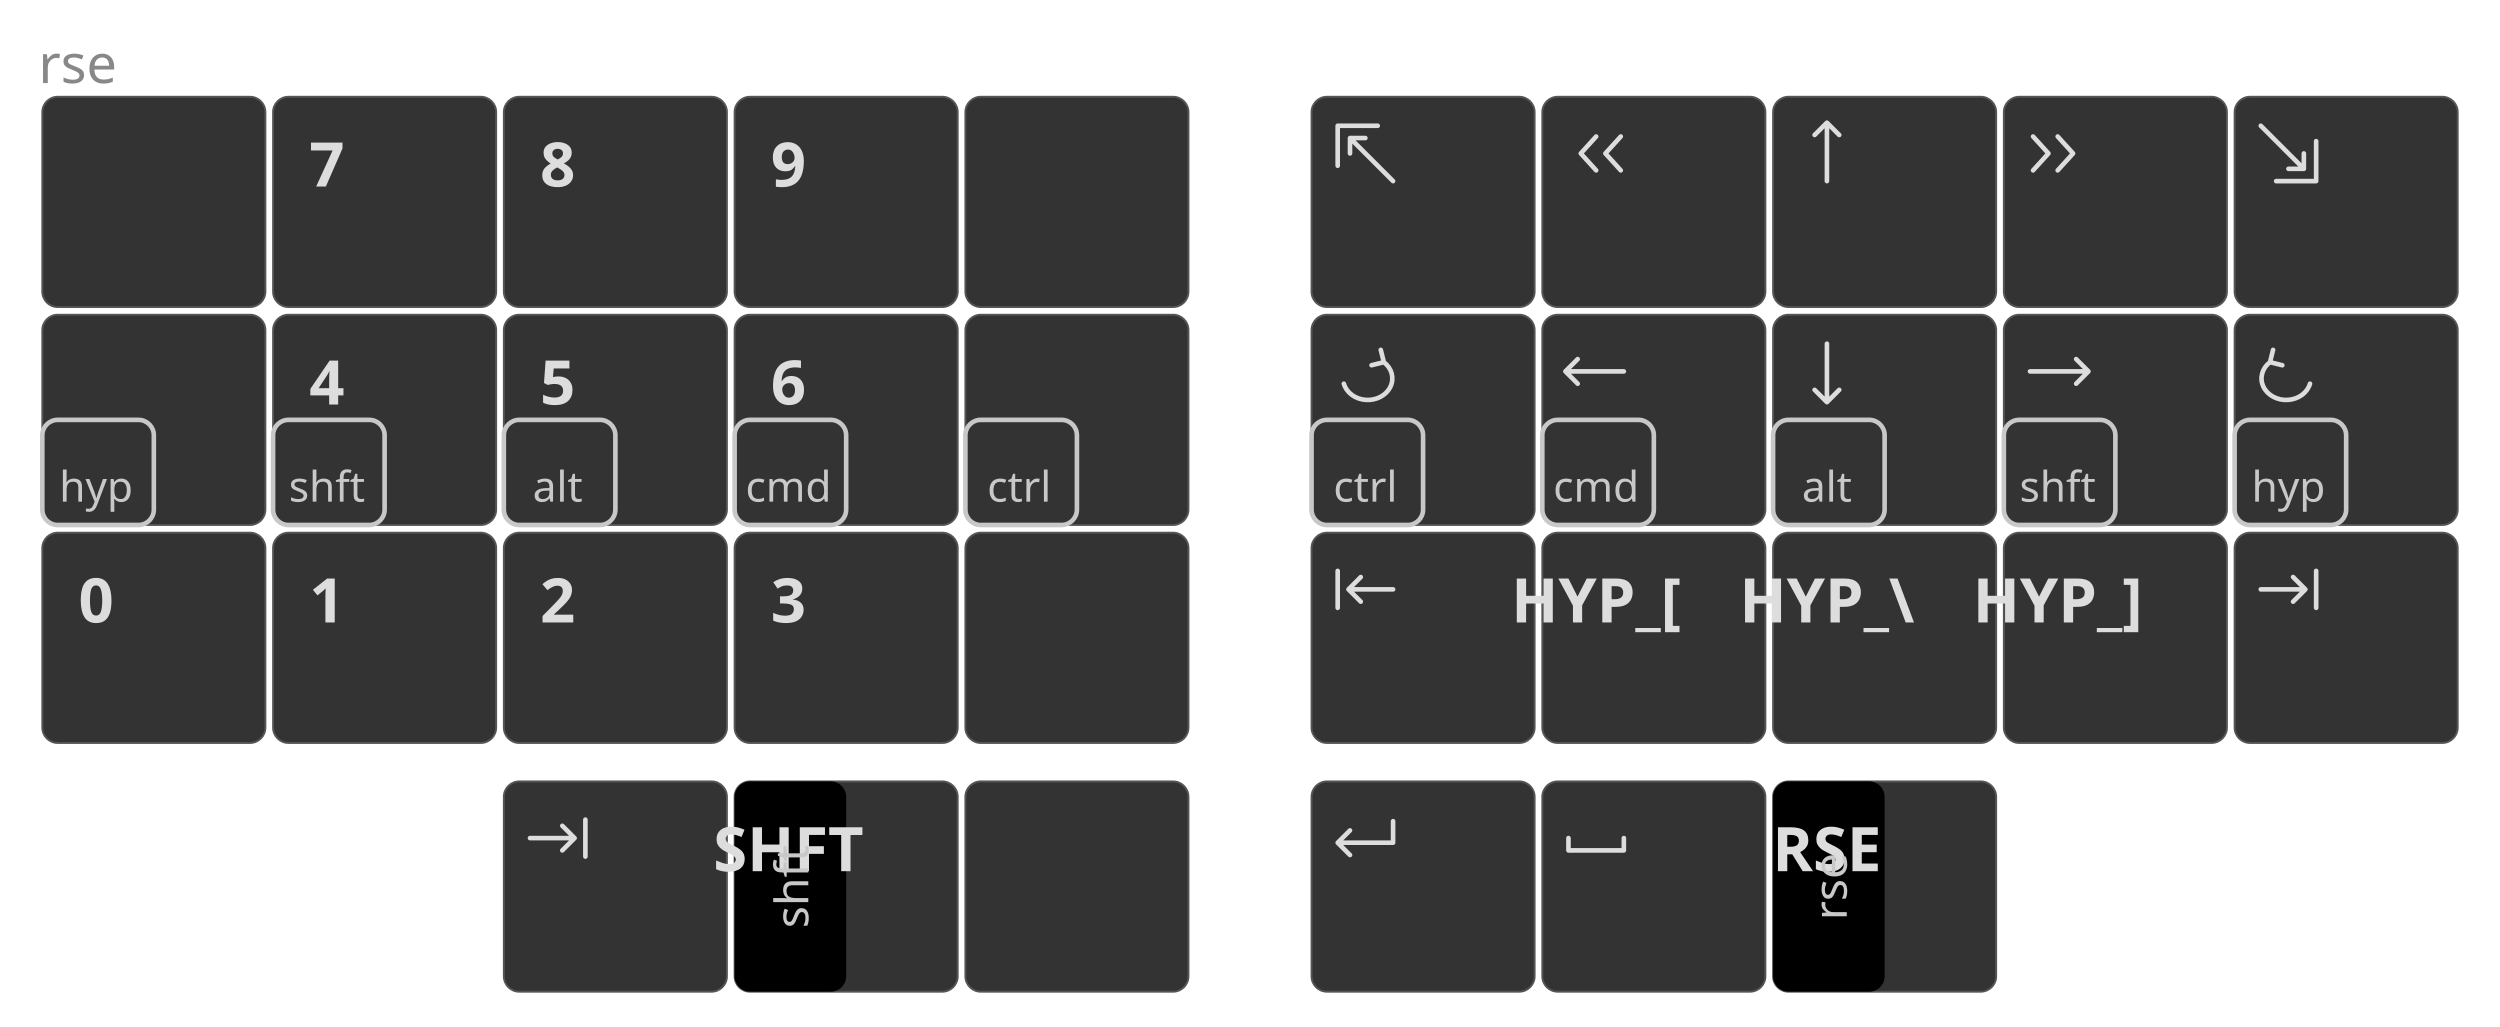
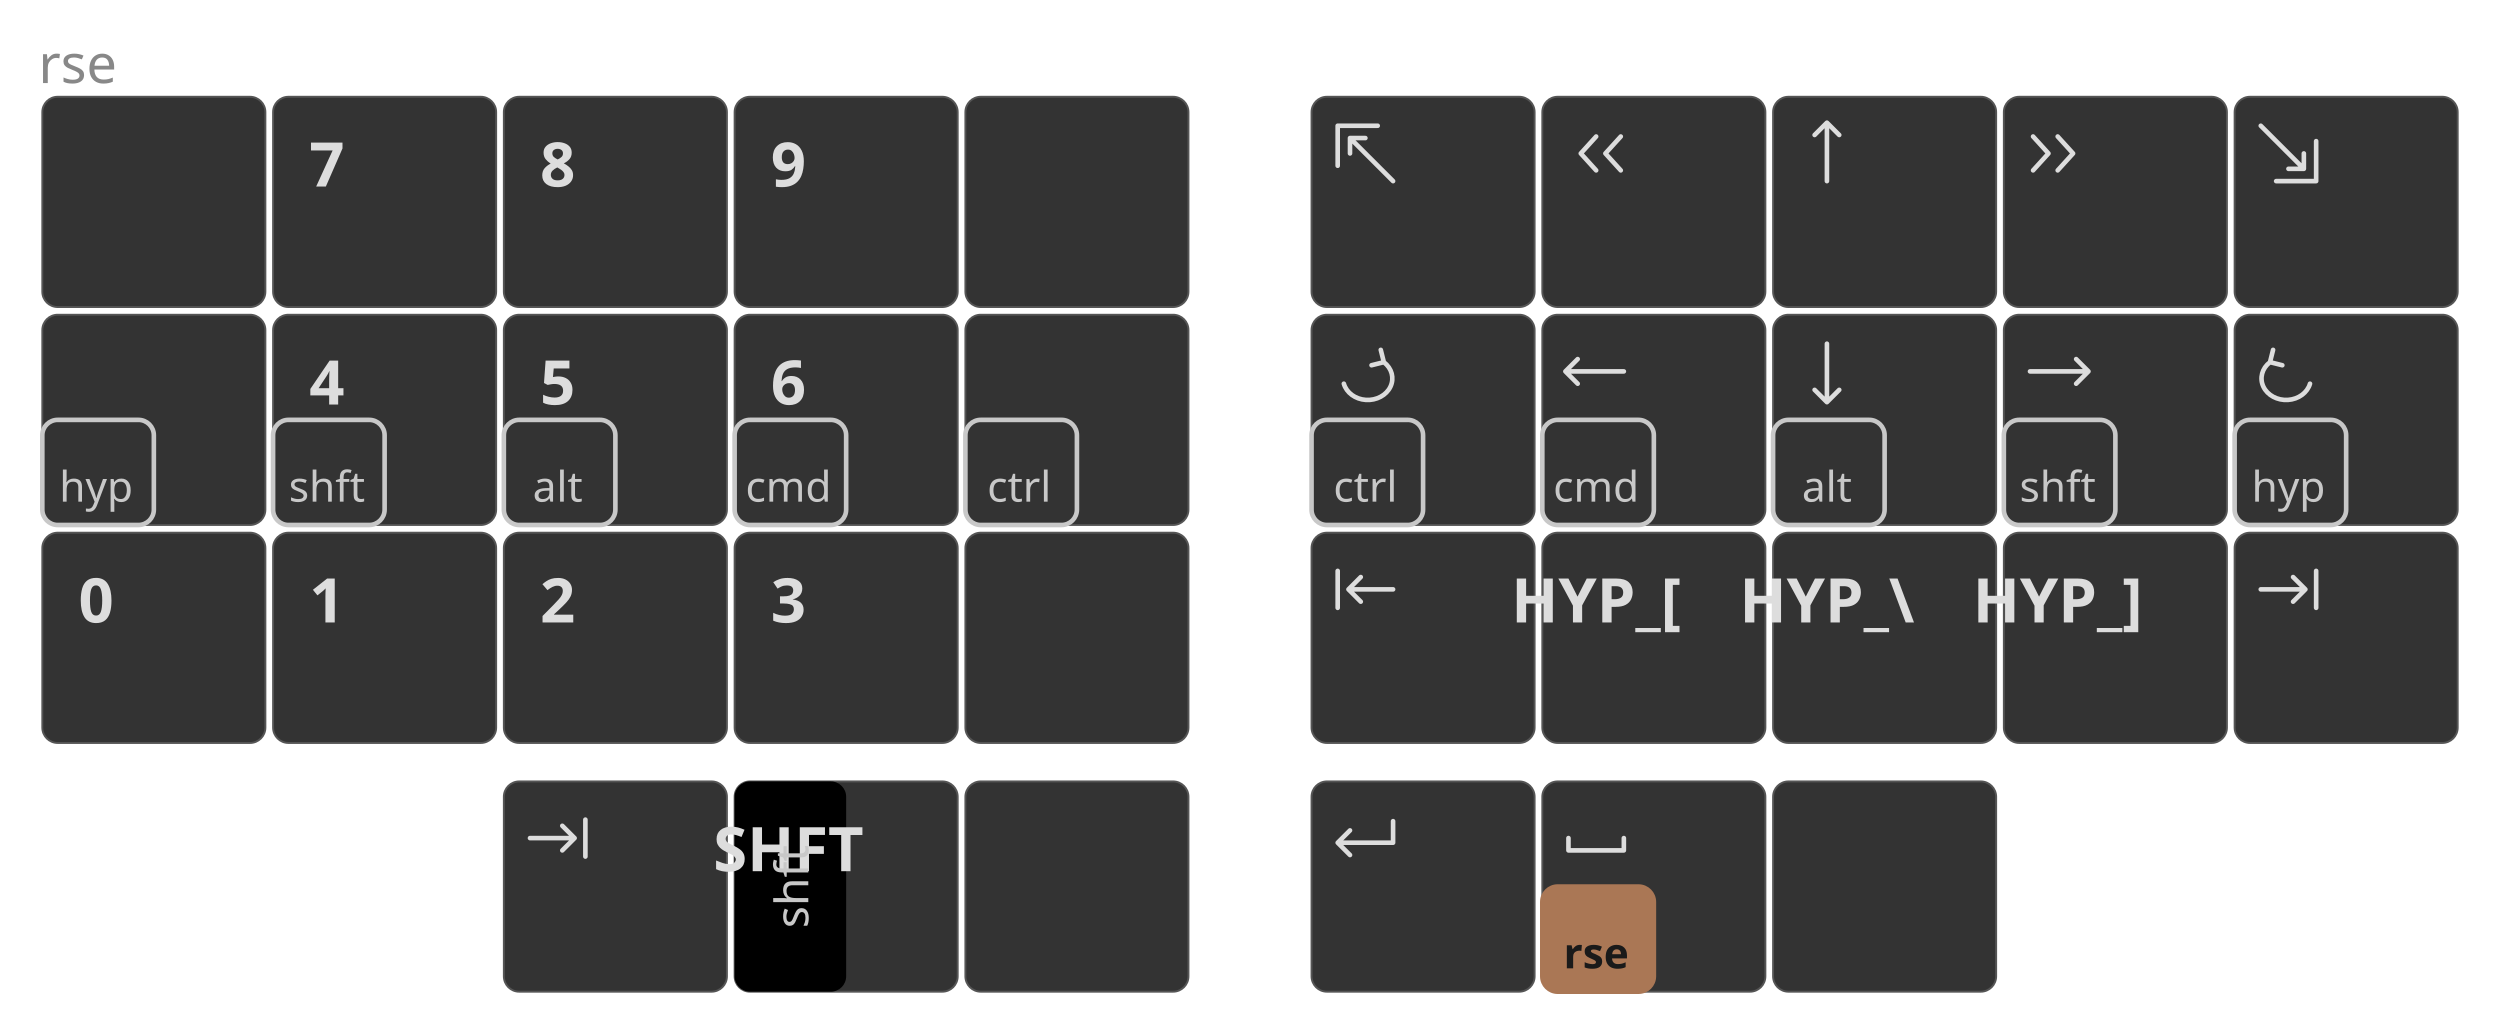
<svg xmlns="http://www.w3.org/2000/svg" class="keymap" width="650" height="267" viewBox="-10 -24 650.0 266.68">
  <style>svg.keymap { background: #1e1e2e; font-family: sans-serif; }
    rect.keycap { fill: #333333; stroke: #555555; stroke-width: 0.5px; }
    text { fill: #c8c8c8; text-anchor: middle; dominant-baseline: central; }
    text.base { font-size: 16px; font-weight: 600; fill: #dddddd; }
    text.hold { font-size: 11px; }
    text.sym { font-size: 13px; fill: #9999ff; }
    text.num { font-size: 13px; fill: #ee9944; }
    text.oneshot { font-size: 12px; font-weight: 600; }
    use.glyph { fill: none; stroke: #c8c8c8; stroke-width: 2.5px;
                stroke-linecap: round; stroke-linejoin: round; }
    use.glyph.base { stroke: #dddddd; stroke-width: 3px; }
    use.glyph.sym { stroke: #9999ff; }
    use.glyph.num { stroke: #ee9944; }
    rect.hold-box { stroke-width: 1.2px; }
    rect.hold-box.tap-preferred.mod { fill: none; stroke: #c8c8c8; }
    rect.hold-box.tap-preferred.sym { fill: none; stroke: #9999ff; }
    rect.hold-box.tap-preferred.nav { fill: none; stroke: #ee9944; }
    rect.hold-box.hold-preferred.mod { fill: #666666; stroke: #666666; }
    rect.hold-box.hold-preferred.sym { fill: #6666bb; stroke: #6666bb; }
    rect.hold-box.hold-preferred.nav { fill: #aa7755; stroke: #aa7755; }
    rect.hold-box.oneshot.mod { fill: #666666; stroke: #666666; }
    rect.hold-box.oneshot.sym { fill: #6666bb; stroke: #6666bb; }
    rect.hold-box.oneshot.nav { fill: #aa7755; stroke: #aa7755; }
    text.hold.hold-preferred.mod, text.oneshot.mod { fill: #eeeeee; font-weight: 700; }
    text.hold.hold-preferred.sym, text.oneshot.sym,
    text.hold.hold-preferred.nav, text.oneshot.nav { fill: #1a1a1a; font-weight: 700; }
    text.hold.tap-preferred { fill: #c8c8c8; }
    text.title { font-size: 14px; fill: #888888; text-anchor: start; }</style>
  <defs>
    <path id="glyph_backspace" class="symbol" transform="scale(0.4) translate(-24,-30)" d="M22,19l10,10 M22,29l10-10 M6,24l10,13h26v-26h-26z" />
    <path id="glyph_delete-word" class="symbol" transform="scale(0.4) translate(-24,-30)" d="M22,19l10,10 M22,29l10-10 M6,24l10,13h26v-26h-26z M6,17l-6,7,6,7" />
    <path id="glyph_return" class="symbol" transform="scale(0.4) translate(-24,-30)" d="M42,13V27H6 m8-8l-8,8l8,8" />
    <path id="glyph_space" class="symbol" transform="scale(0.4) translate(-24,-30)" d="M42,24V32H6V24" />
    <path id="glyph_escape" class="symbol" transform="scale(0.4) translate(-24,-30)" d="M24,24l-18-18 m0,10v-10h10 M24,6A18,18,0,1,1,6,24" />
    <path id="glyph_up" class="symbol" transform="scale(0.4) translate(-24,-30)" d="M24,42v-36 m-8,6l8-8l8,8" />
    <path id="glyph_down" class="symbol" transform="scale(0.4) translate(-24,-30)" d="M24,6v36 m-8,-6l8,8l8-8" />
    <path id="glyph_left" class="symbol" transform="scale(0.4) translate(-24,-30)" d="M42,24h-36 m6-8l-8,8l8,8" />
    <path id="glyph_right" class="symbol" transform="scale(0.4) translate(-24,-30)" d="M6,24h36 m-6-8l8,8l-8,8" />
    <path id="glyph_tab" class="symbol" transform="scale(0.4) translate(-24,-30)" d="M6,24h27 m-6-8l8,8l-8,8 M42,12V36" />
    <path id="glyph_btab" class="symbol" transform="scale(0.4) translate(-24,-30)" d="M42,24h-27 m6-8l-8,8l8,8 M6,12V36" />
    <path id="glyph_home" class="symbol" transform="scale(0.4) translate(-24,-30)" d="M42,42l-28-28 m0,10v-10h10 m8-8h-26v26" />
    <path id="glyph_end" class="symbol" transform="scale(0.4) translate(-24,-30)" d="M6,6l28,28 m0-10v10h-10 m-8,8h26v-26" />
    <path id="glyph_word-right" class="symbol" transform="scale(0.4) translate(-24,-30)" d="M8,13l10,11-10,11 M24,13l10,11-10,11" />
    <path id="glyph_word-left" class="symbol" transform="scale(0.4) translate(-24,-30)" d="M40,13l-10,11,10,11 M24,13l-10,11,10,11" />
    <path id="glyph_hist-fwd" class="symbol" transform="scale(0.4) translate(-24,-30)" d="M10,32A16,14,0,1,0,36,18 m-2,-8l2,8l-8,2" />
    <path id="glyph_hist-back" class="symbol" transform="scale(0.4) translate(-24,-30)" d="M38,32A16,14,0,1,1,12,18 m2,-8l-2,8l8,2" />
  </defs>
  <text class="title" x="0" y="-8">rse</text>
  <g transform="translate(0.00,0.00)">
    <rect class="keycap" x="1.0" y="1.0" width="58.0" height="54.67" rx="4.0" ry="4.0" />
  </g>
  <g transform="translate(60.00,0.00)">
    <rect class="keycap" x="1.0" y="1.0" width="58.0" height="54.67" rx="4.0" ry="4.0" />
    <text class="base" x="15.0" y="18.134">7</text>
  </g>
  <g transform="translate(120.00,0.00)">
    <rect class="keycap" x="1.0" y="1.0" width="58.0" height="54.67" rx="4.0" ry="4.0" />
    <text class="base" x="15.0" y="18.134">8</text>
  </g>
  <g transform="translate(180.00,0.00)">
    <rect class="keycap" x="1.0" y="1.0" width="58.0" height="54.67" rx="4.0" ry="4.0" />
    <text class="base" x="15.0" y="18.134">9</text>
  </g>
  <g transform="translate(240.00,0.00)">
    <rect class="keycap" x="1.0" y="1.0" width="58.0" height="54.67" rx="4.0" ry="4.0" />
  </g>
  <g transform="translate(330.00,0.00)">
    <rect class="keycap" x="1.0" y="1.0" width="58.0" height="54.67" rx="4.0" ry="4.0" />
    <use class="glyph base" href="#glyph_home" x="15.0" y="18.134" />
  </g>
  <g transform="translate(390.00,0.00)">
    <rect class="keycap" x="1.0" y="1.0" width="58.0" height="54.67" rx="4.0" ry="4.0" />
    <use class="glyph base" href="#glyph_word-left" x="15.0" y="18.134" />
  </g>
  <g transform="translate(450.00,0.00)">
    <rect class="keycap" x="1.0" y="1.0" width="58.0" height="54.67" rx="4.0" ry="4.0" />
    <use class="glyph base" href="#glyph_up" x="15.0" y="18.134" />
  </g>
  <g transform="translate(510.00,0.00)">
    <rect class="keycap" x="1.0" y="1.0" width="58.0" height="54.67" rx="4.0" ry="4.0" />
    <use class="glyph base" href="#glyph_word-right" x="15.0" y="18.134" />
  </g>
  <g transform="translate(570.00,0.00)">
    <rect class="keycap" x="1.0" y="1.0" width="58.0" height="54.67" rx="4.0" ry="4.0" />
    <use class="glyph base" href="#glyph_end" x="15.0" y="18.134" />
  </g>
  <g transform="translate(0.00,56.67)">
    <rect class="keycap" x="1.0" y="1.0" width="58.0" height="54.67" rx="4.0" ry="4.0" />
    <rect class="hold-box tap-preferred mod" x="1.0" y="28.335" width="29.0" height="27.335" rx="4.0" ry="4.0" />
    <text class="hold tap-preferred mod" x="15.0" y="45.336">hyp</text>
  </g>
  <g transform="translate(60.00,56.67)">
    <rect class="keycap" x="1.0" y="1.0" width="58.0" height="54.67" rx="4.0" ry="4.0" />
    <rect class="hold-box tap-preferred mod" x="1.0" y="28.335" width="29.0" height="27.335" rx="4.0" ry="4.0" />
    <text class="base" x="15.0" y="18.134">4</text>
    <text class="hold tap-preferred mod" x="15.0" y="45.336">shft</text>
  </g>
  <g transform="translate(120.00,56.67)">
    <rect class="keycap" x="1.0" y="1.0" width="58.0" height="54.67" rx="4.0" ry="4.0" />
    <rect class="hold-box tap-preferred mod" x="1.0" y="28.335" width="29.0" height="27.335" rx="4.0" ry="4.0" />
    <text class="base" x="15.0" y="18.134">5</text>
    <text class="hold tap-preferred mod" x="15.0" y="45.336">alt</text>
  </g>
  <g transform="translate(180.00,56.67)">
    <rect class="keycap" x="1.0" y="1.0" width="58.0" height="54.67" rx="4.0" ry="4.0" />
    <rect class="hold-box tap-preferred mod" x="1.0" y="28.335" width="29.0" height="27.335" rx="4.0" ry="4.0" />
    <text class="base" x="15.0" y="18.134">6</text>
    <text class="hold tap-preferred mod" x="15.0" y="45.336">cmd</text>
  </g>
  <g transform="translate(240.00,56.67)">
    <rect class="keycap" x="1.0" y="1.0" width="58.0" height="54.67" rx="4.0" ry="4.0" />
    <rect class="hold-box tap-preferred mod" x="1.0" y="28.335" width="29.0" height="27.335" rx="4.0" ry="4.0" />
    <text class="hold tap-preferred mod" x="15.0" y="45.336">ctrl</text>
  </g>
  <g transform="translate(330.00,56.67)">
    <rect class="keycap" x="1.0" y="1.0" width="58.0" height="54.67" rx="4.0" ry="4.0" />
    <rect class="hold-box tap-preferred mod" x="1.0" y="28.335" width="29.0" height="27.335" rx="4.0" ry="4.0" />
    <use class="glyph base" href="#glyph_hist-fwd" x="15.0" y="18.134" />
    <text class="hold tap-preferred mod" x="15.0" y="45.336">ctrl</text>
  </g>
  <g transform="translate(390.00,56.67)">
    <rect class="keycap" x="1.0" y="1.0" width="58.0" height="54.67" rx="4.0" ry="4.0" />
    <rect class="hold-box tap-preferred mod" x="1.0" y="28.335" width="29.0" height="27.335" rx="4.0" ry="4.0" />
    <use class="glyph base" href="#glyph_left" x="15.0" y="18.134" />
    <text class="hold tap-preferred mod" x="15.0" y="45.336">cmd</text>
  </g>
  <g transform="translate(450.00,56.67)">
    <rect class="keycap" x="1.0" y="1.0" width="58.0" height="54.67" rx="4.0" ry="4.0" />
    <rect class="hold-box tap-preferred mod" x="1.0" y="28.335" width="29.0" height="27.335" rx="4.0" ry="4.0" />
    <use class="glyph base" href="#glyph_down" x="15.0" y="18.134" />
    <text class="hold tap-preferred mod" x="15.0" y="45.336">alt</text>
  </g>
  <g transform="translate(510.00,56.67)">
    <rect class="keycap" x="1.0" y="1.0" width="58.0" height="54.67" rx="4.0" ry="4.0" />
    <rect class="hold-box tap-preferred mod" x="1.0" y="28.335" width="29.0" height="27.335" rx="4.0" ry="4.0" />
    <use class="glyph base" href="#glyph_right" x="15.0" y="18.134" />
    <text class="hold tap-preferred mod" x="15.0" y="45.336">shft</text>
  </g>
  <g transform="translate(570.00,56.67)">
    <rect class="keycap" x="1.0" y="1.0" width="58.0" height="54.67" rx="4.0" ry="4.0" />
    <rect class="hold-box tap-preferred mod" x="1.0" y="28.335" width="29.0" height="27.335" rx="4.0" ry="4.0" />
    <use class="glyph base" href="#glyph_hist-back" x="15.0" y="18.134" />
    <text class="hold tap-preferred mod" x="15.0" y="45.336">hyp</text>
  </g>
  <g transform="translate(0.00,113.34)">
    <rect class="keycap" x="1.0" y="1.0" width="58.0" height="54.67" rx="4.0" ry="4.0" />
    <text class="base" x="15.0" y="18.134">0</text>
  </g>
  <g transform="translate(60.00,113.34)">
    <rect class="keycap" x="1.0" y="1.0" width="58.0" height="54.67" rx="4.0" ry="4.0" />
    <text class="base" x="15.0" y="18.134">1</text>
  </g>
  <g transform="translate(120.00,113.34)">
    <rect class="keycap" x="1.0" y="1.0" width="58.0" height="54.67" rx="4.0" ry="4.0" />
    <text class="base" x="15.0" y="18.134">2</text>
  </g>
  <g transform="translate(180.00,113.34)">
    <rect class="keycap" x="1.0" y="1.0" width="58.0" height="54.67" rx="4.0" ry="4.0" />
    <text class="base" x="15.0" y="18.134">3</text>
  </g>
  <g transform="translate(240.00,113.34)">
    <rect class="keycap" x="1.0" y="1.0" width="58.0" height="54.67" rx="4.0" ry="4.0" />
  </g>
  <g transform="translate(330.00,113.34)">
    <rect class="keycap" x="1.0" y="1.0" width="58.0" height="54.67" rx="4.0" ry="4.0" />
    <use class="glyph base" href="#glyph_btab" x="15.0" y="18.134" />
  </g>
  <g transform="translate(390.00,113.34)">
    <rect class="keycap" x="1.0" y="1.0" width="58.0" height="54.67" rx="4.0" ry="4.0" />
    <text class="base" x="15.0" y="18.134">HYP_[</text>
  </g>
  <g transform="translate(450.00,113.34)">
    <rect class="keycap" x="1.0" y="1.0" width="58.0" height="54.67" rx="4.0" ry="4.0" />
    <text class="base" x="15.0" y="18.134">HYP_\</text>
  </g>
  <g transform="translate(510.00,113.34)">
    <rect class="keycap" x="1.0" y="1.0" width="58.0" height="54.67" rx="4.0" ry="4.0" />
    <text class="base" x="15.0" y="18.134">HYP_]</text>
  </g>
  <g transform="translate(570.00,113.34)">
    <rect class="keycap" x="1.0" y="1.0" width="58.0" height="54.67" rx="4.0" ry="4.0" />
    <use class="glyph base" href="#glyph_tab" x="15.0" y="18.134" />
  </g>
  <g transform="translate(120.00,178.01)">
    <rect class="keycap" x="1.0" y="1.0" width="58.0" height="54.67" rx="4.0" ry="4.0" />
    <use class="glyph base" href="#glyph_tab" x="15.0" y="18.134" />
  </g>
  <g transform="translate(180.00,178.01)">
    <rect class="keycap" x="1.0" y="1.0" width="58.0" height="54.67" rx="4.0" ry="4.0" />
    <rect class="hold-box sticky mod" x="1.0" y="1.0" width="29.0" height="54.67" rx="4.0" ry="4.0" />
    <text class="base" x="15.0" y="18.134">SHFT</text>
    <text class="sticky mod" transform="translate(15.5,28.335) rotate(-90)">shft</text>
  </g>
  <g transform="translate(240.00,178.01)">
    <rect class="keycap" x="1.0" y="1.0" width="58.0" height="54.67" rx="4.0" ry="4.0" />
  </g>
  <g transform="translate(330.00,178.01)">
    <rect class="keycap" x="1.0" y="1.0" width="58.0" height="54.67" rx="4.0" ry="4.0" />
    <use class="glyph base" href="#glyph_return" x="15.0" y="18.134" />
  </g>
  <g transform="translate(390.00,178.01)">
    <rect class="keycap" x="1.0" y="1.0" width="58.0" height="54.67" rx="4.0" ry="4.0" />
+     <rect class="hold-box hold-preferred nav" x="1.0" y="28.335" width="29.0" height="27.335" rx="4.0" ry="4.0" />
    <use class="glyph base" href="#glyph_space" x="15.0" y="18.134" />
+     <text class="hold hold-preferred nav" x="15.0" y="45.336">rse</text>
  </g>
  <g transform="translate(450.00,178.01)">
    <rect class="keycap" x="1.0" y="1.0" width="58.0" height="54.67" rx="4.0" ry="4.0" />
-     <rect class="hold-box sticky nav" x="1.0" y="1.0" width="29.0" height="54.67" rx="4.0" ry="4.0" />
-     <text class="base" x="15.0" y="18.134">RSE</text>
-     <text class="sticky nav" transform="translate(15.5,28.335) rotate(-90)">rse</text>
  </g>
</svg>
